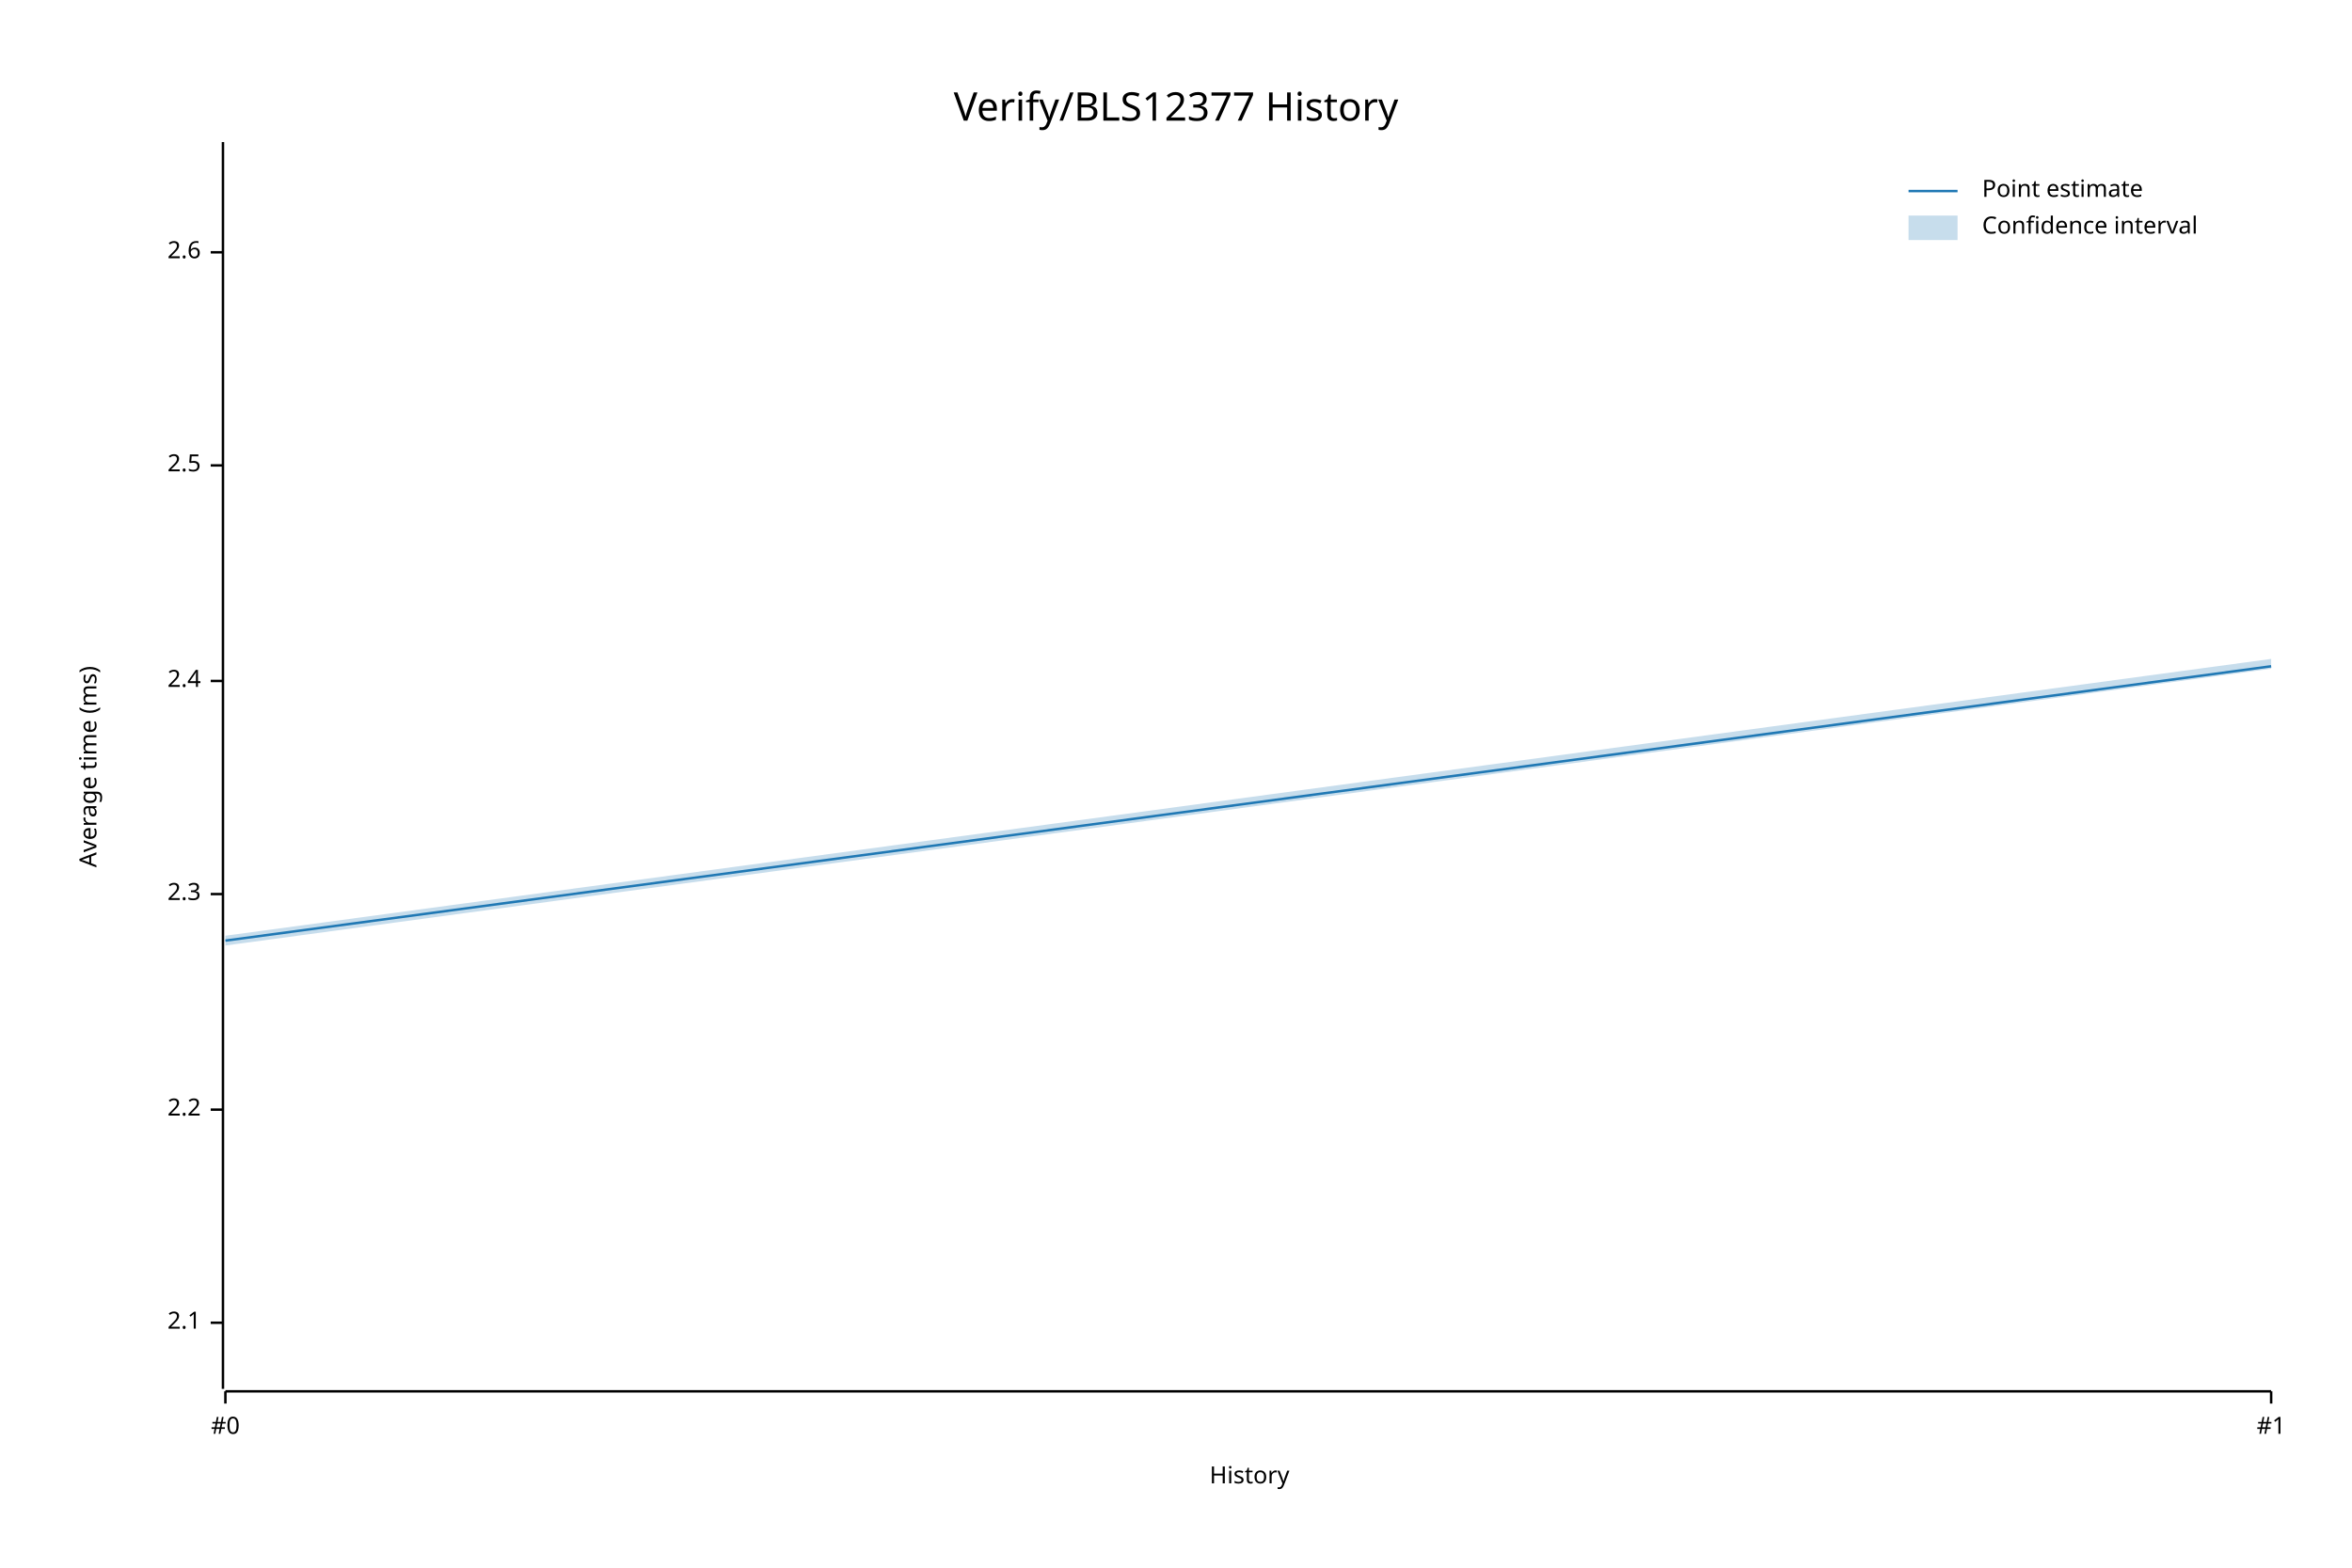
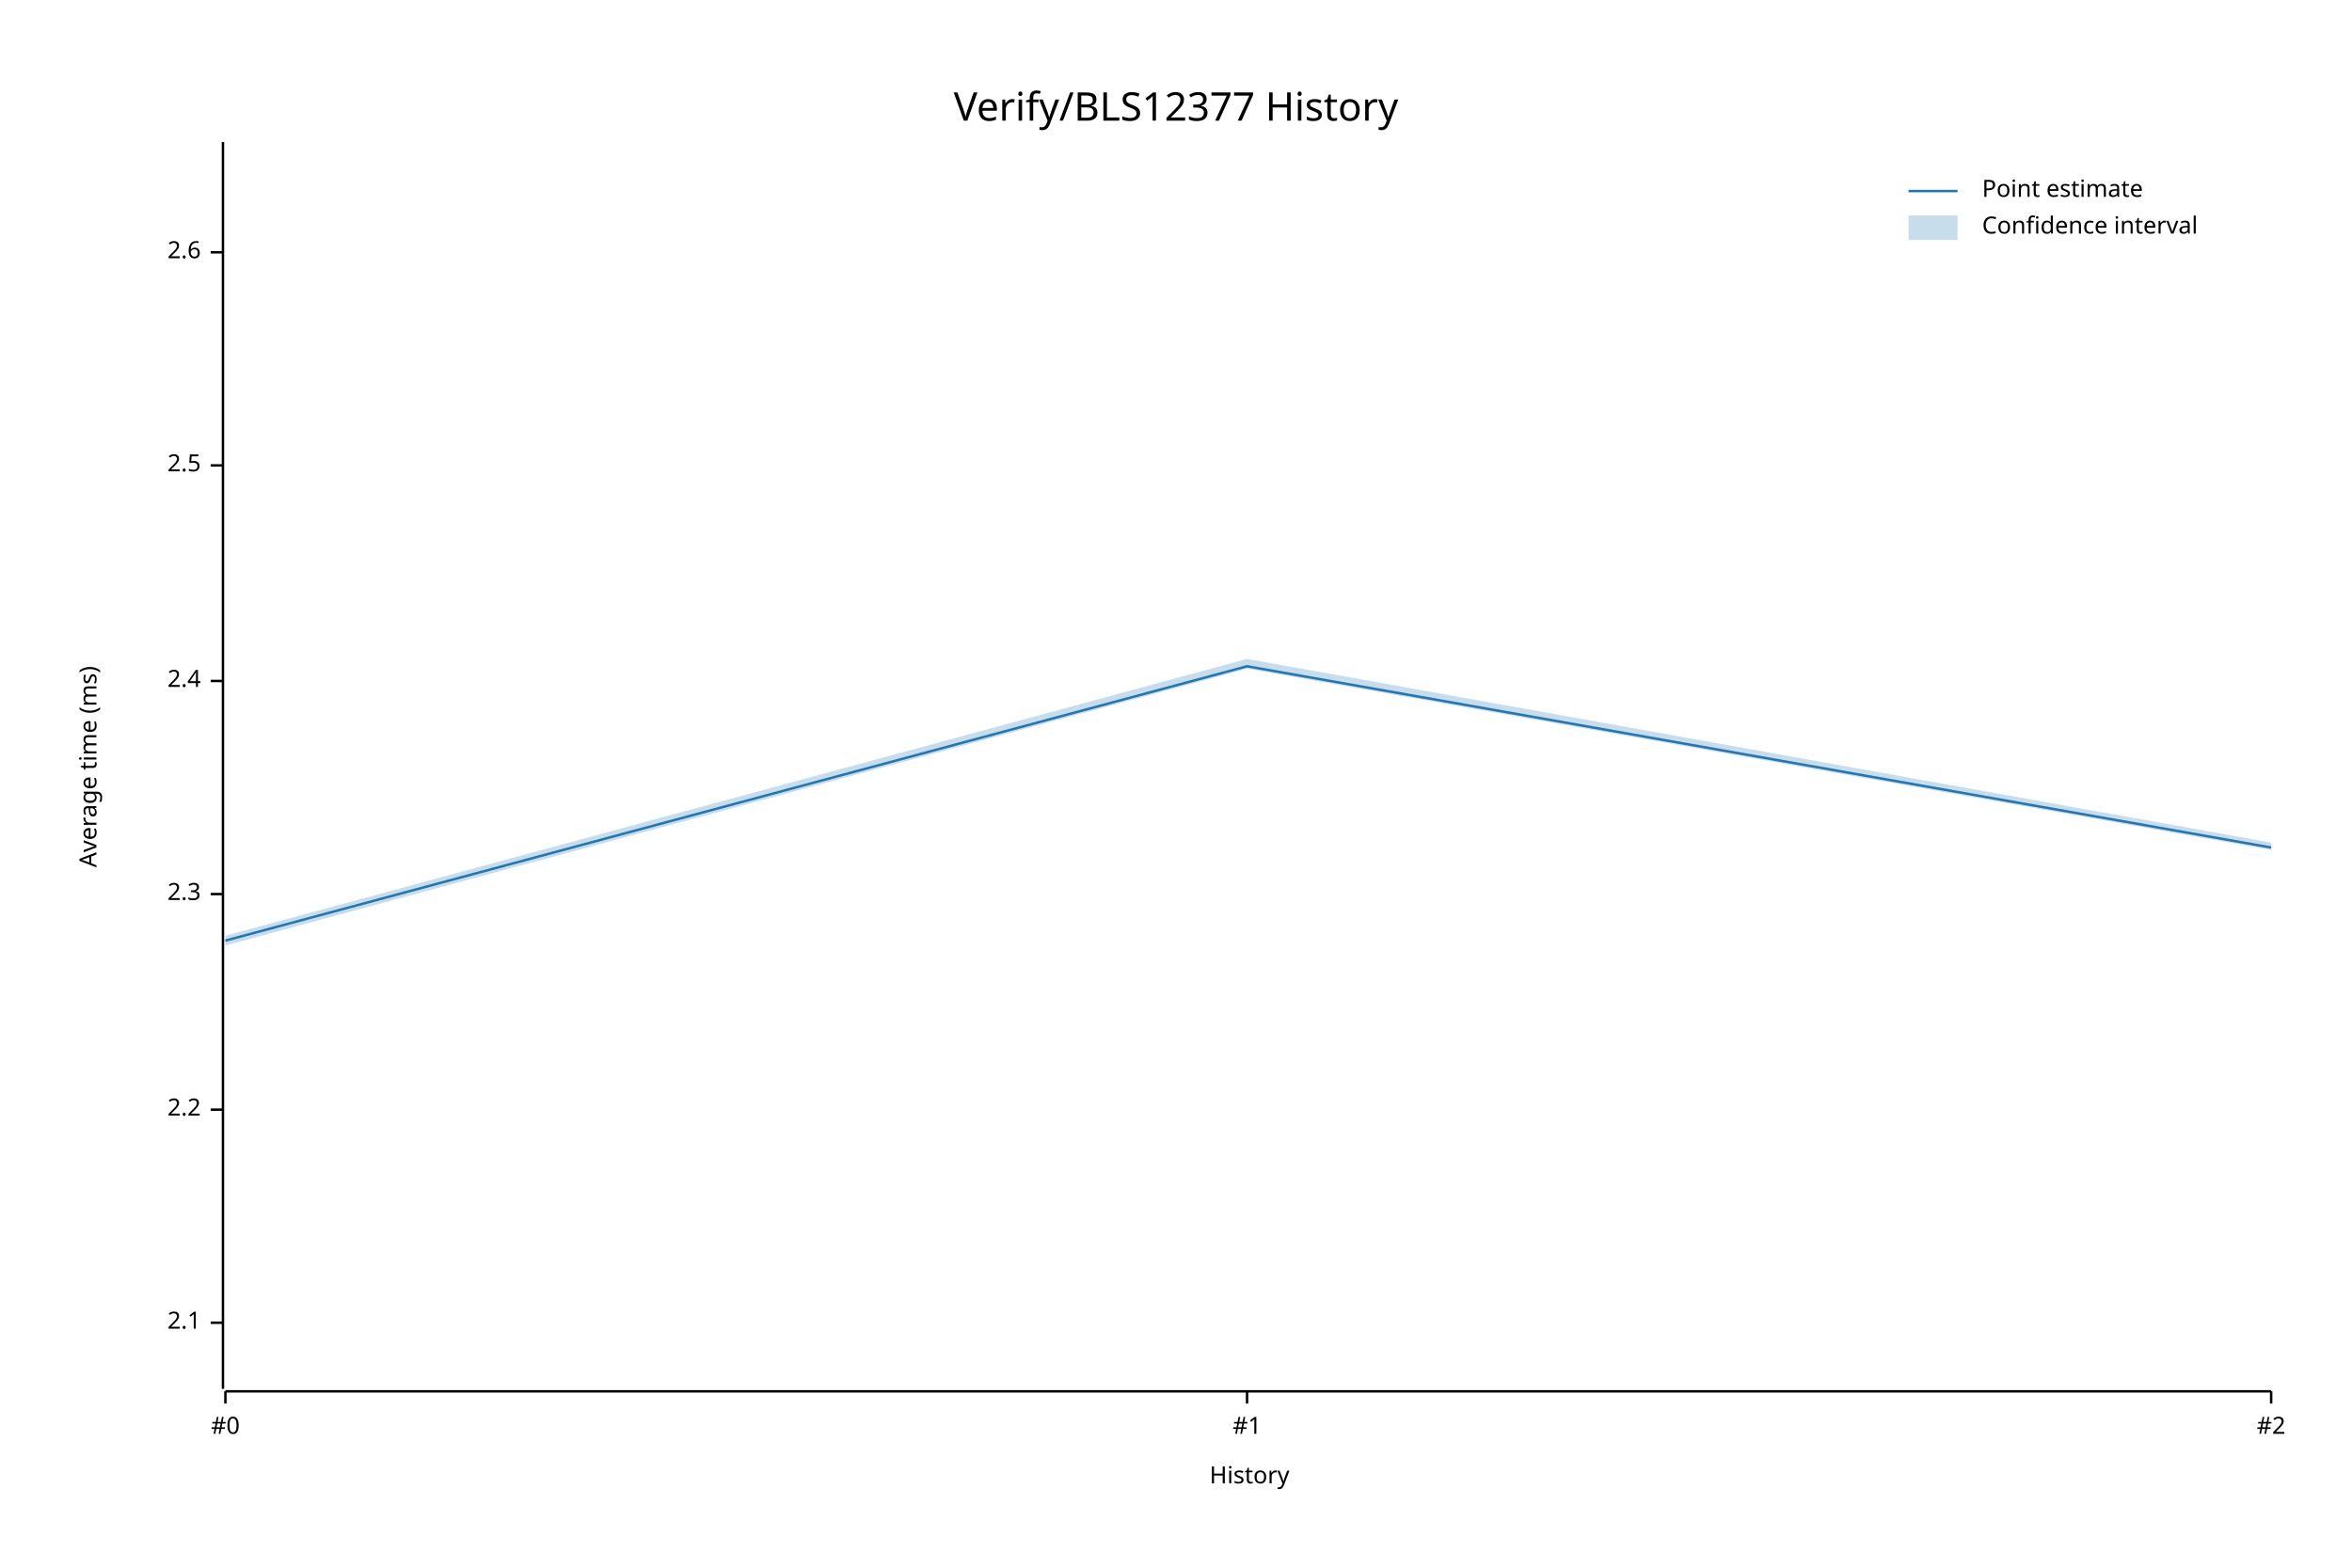
<svg xmlns="http://www.w3.org/2000/svg" width="960" height="640" viewBox="0 0 960 640">
  <text x="480" y="37" dy="0.76em" text-anchor="middle" font-family="sans-serif" font-size="16.129" opacity="1" fill="#000000">
Verify/BLS12377 History
</text>
  <text x="32" y="313" dy="0.76em" text-anchor="middle" font-family="sans-serif" font-size="9.677" opacity="1" fill="#000000" transform="rotate(270, 32, 313)">
Average time (ms)
</text>
  <text x="510" y="608" dy="-0.5ex" text-anchor="middle" font-family="sans-serif" font-size="9.677" opacity="1" fill="#000000">
History
</text>
  <polyline fill="none" opacity="1" stroke="#000000" stroke-width="1" points="91,58 91,567 " />
  <text x="82" y="540" dy="0.5ex" text-anchor="end" font-family="sans-serif" font-size="9.677" opacity="1" fill="#000000">
2.1
</text>
  <polyline fill="none" opacity="1" stroke="#000000" stroke-width="1" points="86,540 91,540 " />
  <text x="82" y="453" dy="0.5ex" text-anchor="end" font-family="sans-serif" font-size="9.677" opacity="1" fill="#000000">
2.2
</text>
  <polyline fill="none" opacity="1" stroke="#000000" stroke-width="1" points="86,453 91,453 " />
  <text x="82" y="365" dy="0.5ex" text-anchor="end" font-family="sans-serif" font-size="9.677" opacity="1" fill="#000000">
2.3
</text>
  <polyline fill="none" opacity="1" stroke="#000000" stroke-width="1" points="86,365 91,365 " />
  <text x="82" y="278" dy="0.5ex" text-anchor="end" font-family="sans-serif" font-size="9.677" opacity="1" fill="#000000">
2.4
</text>
  <polyline fill="none" opacity="1" stroke="#000000" stroke-width="1" points="86,278 91,278 " />
  <text x="82" y="190" dy="0.5ex" text-anchor="end" font-family="sans-serif" font-size="9.677" opacity="1" fill="#000000">
2.5
</text>
  <polyline fill="none" opacity="1" stroke="#000000" stroke-width="1" points="86,190 91,190 " />
  <text x="82" y="103" dy="0.5ex" text-anchor="end" font-family="sans-serif" font-size="9.677" opacity="1" fill="#000000">
2.6
</text>
  <polyline fill="none" opacity="1" stroke="#000000" stroke-width="1" points="86,103 91,103 " />
  <polyline fill="none" opacity="1" stroke="#000000" stroke-width="1" points="92,568 927,568 " />
  <text x="92" y="578" dy="0.76em" text-anchor="middle" font-family="sans-serif" font-size="9.677" opacity="1" fill="#000000">
#0
</text>
  <polyline fill="none" opacity="1" stroke="#000000" stroke-width="1" points="92,568 92,573 " />
-   <text x="927" y="578" dy="0.76em" text-anchor="middle" font-family="sans-serif" font-size="9.677" opacity="1" fill="#000000">
+   <text x="509" y="578" dy="0.76em" text-anchor="middle" font-family="sans-serif" font-size="9.677" opacity="1" fill="#000000">
#1
</text>
+   <polyline fill="none" opacity="1" stroke="#000000" stroke-width="1" points="509,568 509,573 " />
+   <text x="927" y="578" dy="0.76em" text-anchor="middle" font-family="sans-serif" font-size="9.677" opacity="1" fill="#000000">
+ #2
+ </text>
  <polyline fill="none" opacity="1" stroke="#000000" stroke-width="1" points="927,568 927,573 " />
-   <polyline fill="none" opacity="1" stroke="#1F78B4" stroke-width="1" points="92,384 927,272 " />
-   <polygon opacity="0.25" fill="#1F78B4" points="92,382 927,269 927,273 92,386 " />
+   <polyline fill="none" opacity="1" stroke="#1F78B4" stroke-width="1" points="92,384 509,272 927,346 " />
+   <polygon opacity="0.25" fill="#1F78B4" points="92,382 509,269 927,344 927,347 509,273 92,386 " />
  <text x="809" y="73" dy="0.76em" text-anchor="start" font-family="sans-serif" font-size="9.677" opacity="1" fill="#000000">
Point estimate
</text>
  <text x="809" y="88" dy="0.76em" text-anchor="start" font-family="sans-serif" font-size="9.677" opacity="1" fill="#000000">
Confidence interval
</text>
  <polyline fill="none" opacity="1" stroke="#1F78B4" stroke-width="1" points="779,78 799,78 " />
  <rect x="779" y="88" width="20" height="10" opacity="0.25" fill="#1F78B4" stroke="none" />
</svg>
